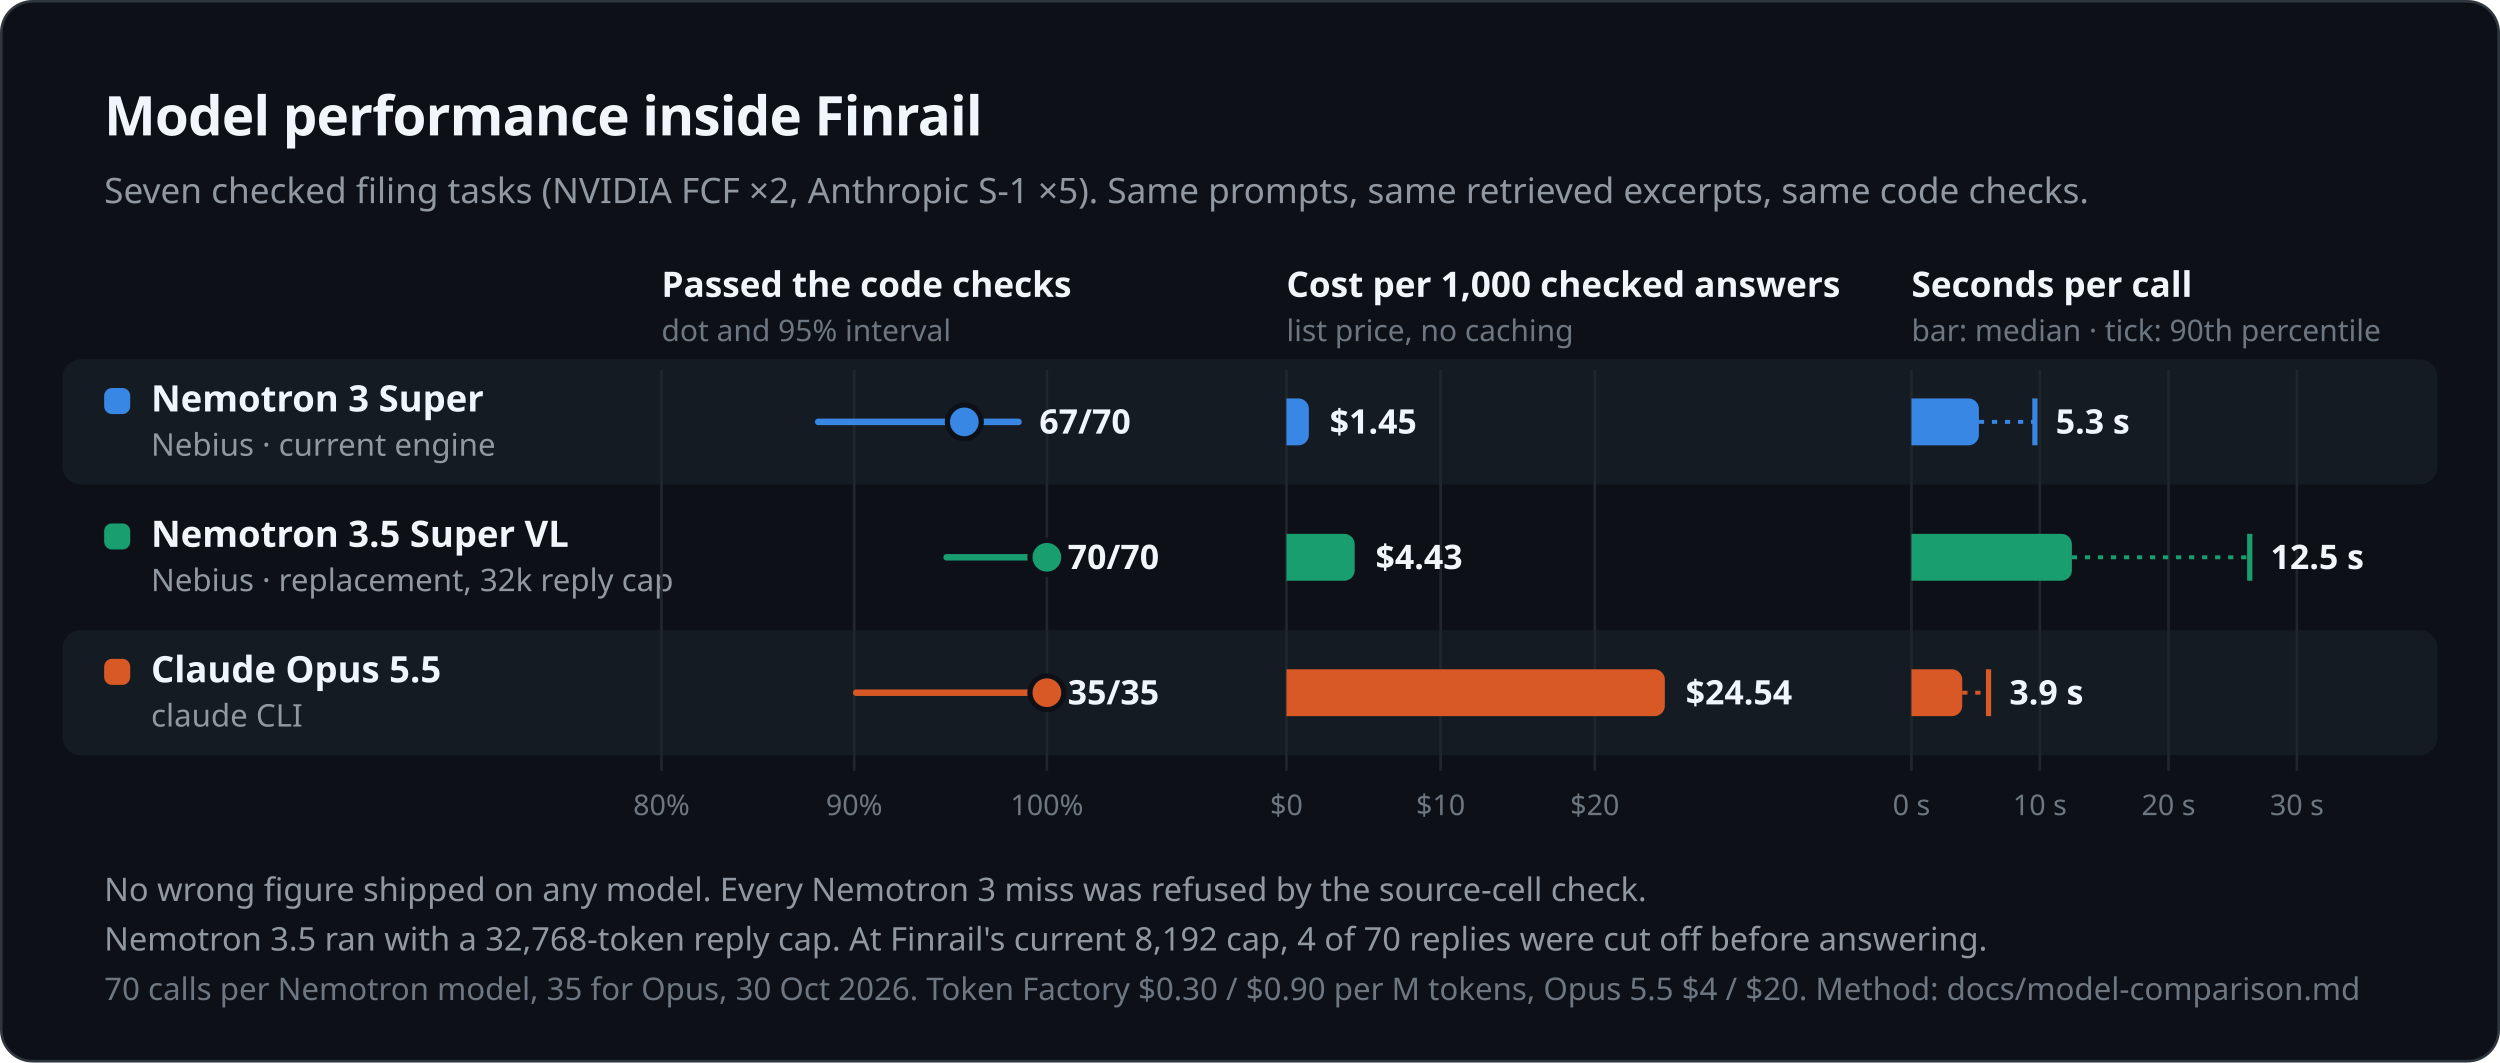
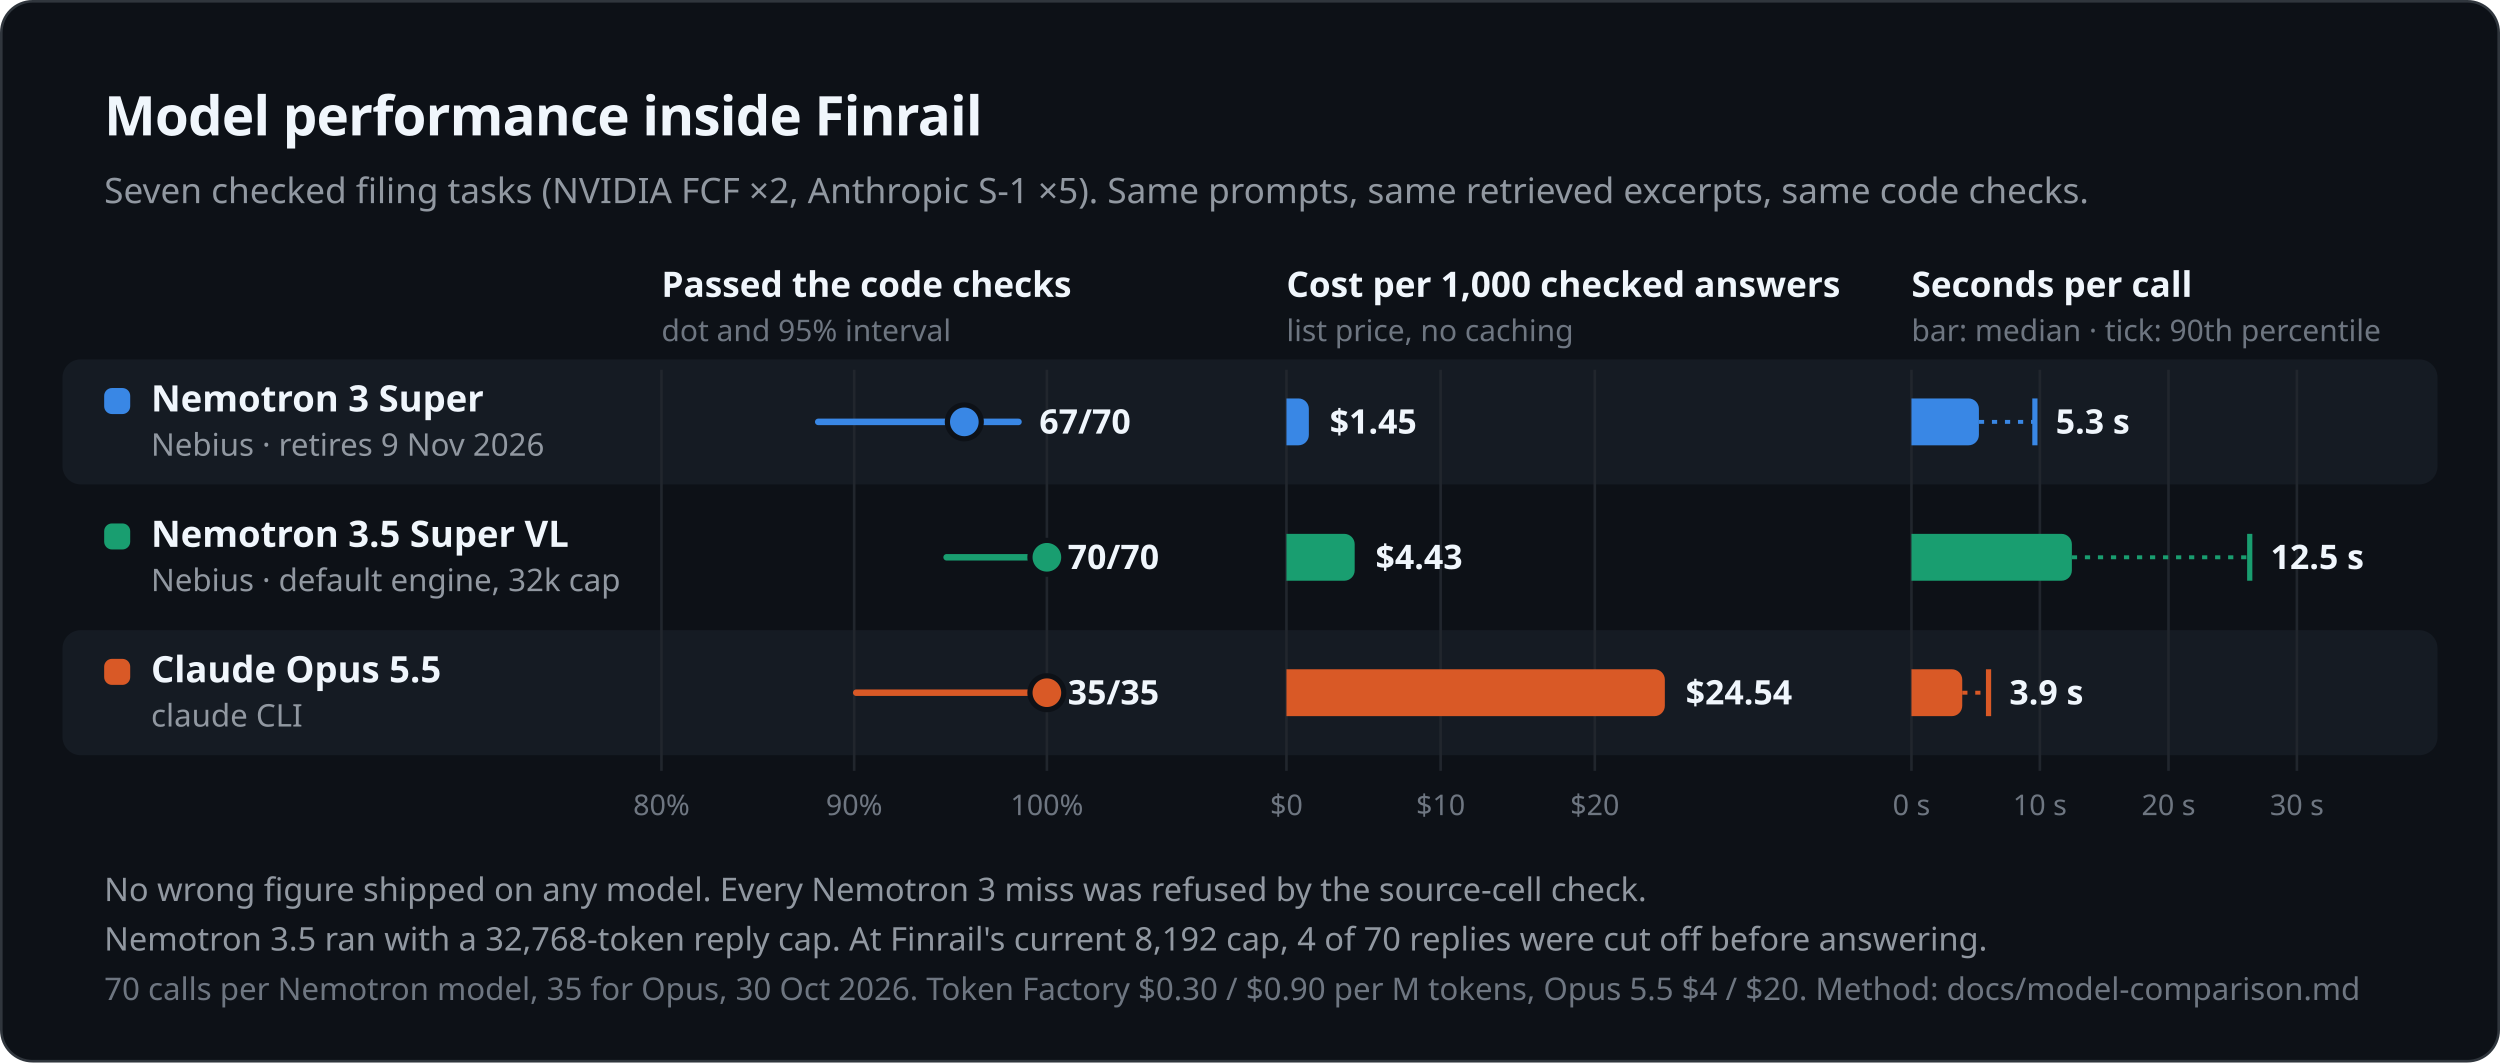
<svg xmlns="http://www.w3.org/2000/svg" width="960" height="408" viewBox="0 0 960 408" font-family="-apple-system, BlinkMacSystemFont, 'Segoe UI', 'Noto Sans', Helvetica, Arial, sans-serif" role="img" aria-labelledby="t d">
  <rect x="0.5" y="0.5" width="959" height="407" rx="12" fill="#0d1117" stroke="#30363d" />
  <text x="40" y="52" font-size="21" font-weight="650" fill="#f0f6fc" letter-spacing="-0.3">Model performance inside Finrail</text>
  <text x="40" y="78" font-size="13.5" fill="#9198a1">Seven checked filing tasks (NVIDIA FCF ×2, Anthropic S-1 ×5). Same prompts, same retrieved excerpts, same code checks.</text>
  <rect x="24" y="138.0" width="912" height="48" rx="7" fill="#151b23" />
  <rect x="40" y="149" width="10" height="10" rx="3" fill="#3987e5" />
  <text x="58" y="158" font-size="14" font-weight="600" fill="#f0f6fc">Nemotron 3 Super</text>
-   <text x="58" y="175" font-size="12" fill="#9198a1">Nebius · current engine</text>
+   <text x="58" y="175" font-size="12" fill="#9198a1">Nebius · retires 9 Nov 2026</text>
  <rect x="40" y="201" width="10" height="10" rx="3" fill="#199e70" />
  <text x="58" y="210" font-size="14" font-weight="600" fill="#f0f6fc">Nemotron 3.5 Super VL</text>
-   <text x="58" y="227" font-size="12" fill="#9198a1">Nebius · replacement, 32k reply cap</text>
+   <text x="58" y="227" font-size="12" fill="#9198a1">Nebius · default engine, 32k cap</text>
  <rect x="24" y="242.0" width="912" height="48" rx="7" fill="#151b23" />
  <rect x="40" y="253" width="10" height="10" rx="3" fill="#d95926" />
  <text x="58" y="262" font-size="14" font-weight="600" fill="#f0f6fc">Claude Opus 5.5</text>
  <text x="58" y="279" font-size="12" fill="#9198a1">claude CLI</text>
  <text x="254" y="114" font-size="13.5" font-weight="650" fill="#f0f6fc">Passed the code checks</text>
  <text x="254" y="131" font-size="11.5" fill="#6e7681">dot and 95% interval</text>
  <line x1="254.0" x2="254.0" y1="142" y2="296" stroke="#21262d" />
  <text x="254.0" y="313" font-size="11" fill="#6e7681" text-anchor="middle">80%</text>
  <line x1="328.0" x2="328.0" y1="142" y2="296" stroke="#21262d" />
  <text x="328.0" y="313" font-size="11" fill="#6e7681" text-anchor="middle">90%</text>
  <line x1="402.0" x2="402.0" y1="142" y2="296" stroke="#21262d" />
  <text x="402.0" y="313" font-size="11" fill="#6e7681" text-anchor="middle">100%</text>
  <line x1="314.2" x2="391.1" y1="162" y2="162" stroke="#3987e5" stroke-width="2.5" stroke-linecap="round" />
  <circle cx="370.3" cy="162" r="6.5" fill="#3987e5" stroke="#0d1117" stroke-width="2" />
  <text x="399.1" y="166.5" font-size="13" font-weight="650" fill="#f0f6fc">67/70</text>
  <line x1="363.5" x2="402.0" y1="214" y2="214" stroke="#199e70" stroke-width="2.5" stroke-linecap="round" />
  <circle cx="402.0" cy="214" r="6.5" fill="#199e70" stroke="#0d1117" stroke-width="2" />
  <text x="410.0" y="218.5" font-size="13" font-weight="650" fill="#f0f6fc">70/70</text>
  <line x1="328.8" x2="402.0" y1="266" y2="266" stroke="#d95926" stroke-width="2.5" stroke-linecap="round" />
  <circle cx="402.0" cy="266" r="6.5" fill="#d95926" stroke="#0d1117" stroke-width="2" />
  <text x="410.0" y="270.5" font-size="13" font-weight="650" fill="#f0f6fc">35/35</text>
  <text x="494" y="114" font-size="13.5" font-weight="650" fill="#f0f6fc">Cost per 1,000 checked answers</text>
  <text x="494" y="131" font-size="11.5" fill="#6e7681">list price, no caching</text>
  <line x1="494.0" x2="494.0" y1="142" y2="296" stroke="#21262d" />
  <text x="494.0" y="313" font-size="11" fill="#6e7681" text-anchor="middle">$0</text>
  <line x1="553.2" x2="553.2" y1="142" y2="296" stroke="#21262d" />
  <text x="553.2" y="313" font-size="11" fill="#6e7681" text-anchor="middle">$10</text>
  <line x1="612.4" x2="612.4" y1="142" y2="296" stroke="#21262d" />
  <text x="612.4" y="313" font-size="11" fill="#6e7681" text-anchor="middle">$20</text>
  <path d="M494,153 h4.6 a4,4 0 0 1 4,4 v10 a4,4 0 0 1 -4,4 h-4.6 z" fill="#3987e5" />
  <text x="510.6" y="166.5" font-size="13" font-weight="650" fill="#f0f6fc">$1.45</text>
  <path d="M494,205 h22.2 a4,4 0 0 1 4,4 v10 a4,4 0 0 1 -4,4 h-22.2 z" fill="#199e70" />
  <text x="528.2" y="218.5" font-size="13" font-weight="650" fill="#f0f6fc">$4.43</text>
  <path d="M494,257 h141.3 a4,4 0 0 1 4,4 v10 a4,4 0 0 1 -4,4 h-141.3 z" fill="#d95926" />
  <text x="647.3" y="270.5" font-size="13" font-weight="650" fill="#f0f6fc">$24.54</text>
  <text x="734" y="114" font-size="13.5" font-weight="650" fill="#f0f6fc">Seconds per call</text>
  <text x="734" y="131" font-size="11.5" fill="#6e7681">bar: median · tick: 90th percentile</text>
  <line x1="734.0" x2="734.0" y1="142" y2="296" stroke="#21262d" />
  <text x="734.0" y="313" font-size="11" fill="#6e7681" text-anchor="middle">0 s</text>
  <line x1="783.3" x2="783.3" y1="142" y2="296" stroke="#21262d" />
  <text x="783.3" y="313" font-size="11" fill="#6e7681" text-anchor="middle">10 s</text>
  <line x1="832.7" x2="832.7" y1="142" y2="296" stroke="#21262d" />
  <text x="832.7" y="313" font-size="11" fill="#6e7681" text-anchor="middle">20 s</text>
  <line x1="882.0" x2="882.0" y1="142" y2="296" stroke="#21262d" />
  <text x="882.0" y="313" font-size="11" fill="#6e7681" text-anchor="middle">30 s</text>
  <path d="M734,153 h21.9 a4,4 0 0 1 4,4 v10 a4,4 0 0 1 -4,4 h-21.9 z" fill="#3987e5" />
  <line x1="781.4" x2="781.4" y1="153" y2="171" stroke="#3987e5" stroke-width="2" />
  <line x1="759.9" x2="781.4" y1="162" y2="162" stroke="#3987e5" stroke-width="1.5" stroke-dasharray="2 3" />
  <text x="789.4" y="166.5" font-size="13" font-weight="650" fill="#f0f6fc">5.3 s</text>
  <path d="M734,205 h57.6 a4,4 0 0 1 4,4 v10 a4,4 0 0 1 -4,4 h-57.6 z" fill="#199e70" />
  <line x1="863.9" x2="863.9" y1="205" y2="223" stroke="#199e70" stroke-width="2" />
  <line x1="795.6" x2="863.9" y1="214" y2="214" stroke="#199e70" stroke-width="1.5" stroke-dasharray="2 3" />
  <text x="871.9" y="218.5" font-size="13" font-weight="650" fill="#f0f6fc">12.5 s</text>
  <path d="M734,257 h15.5 a4,4 0 0 1 4,4 v10 a4,4 0 0 1 -4,4 h-15.5 z" fill="#d95926" />
  <line x1="763.6" x2="763.6" y1="257" y2="275" stroke="#d95926" stroke-width="2" />
  <line x1="753.5" x2="763.6" y1="266" y2="266" stroke="#d95926" stroke-width="1.5" stroke-dasharray="2 3" />
  <text x="771.6" y="270.5" font-size="13" font-weight="650" fill="#f0f6fc">3.9 s</text>
  <text x="40" y="346" font-size="12.5" fill="#9198a1">No wrong figure shipped on any model. Every Nemotron 3 miss was refused by the source-cell check.</text>
  <text x="40" y="365" font-size="12.5" fill="#9198a1">Nemotron 3.5 ran with a 32,768-token reply cap. At Finrail's current 8,192 cap, 4 of 70 replies were cut off before answering.</text>
  <text x="40" y="384" font-size="12" fill="#6e7681">70 calls per Nemotron model, 35 for Opus, 30 Oct 2026. Token Factory $0.30 / $0.90 per M tokens, Opus 5.5 $4 / $20. Method: docs/model-comparison.md</text>
</svg>
